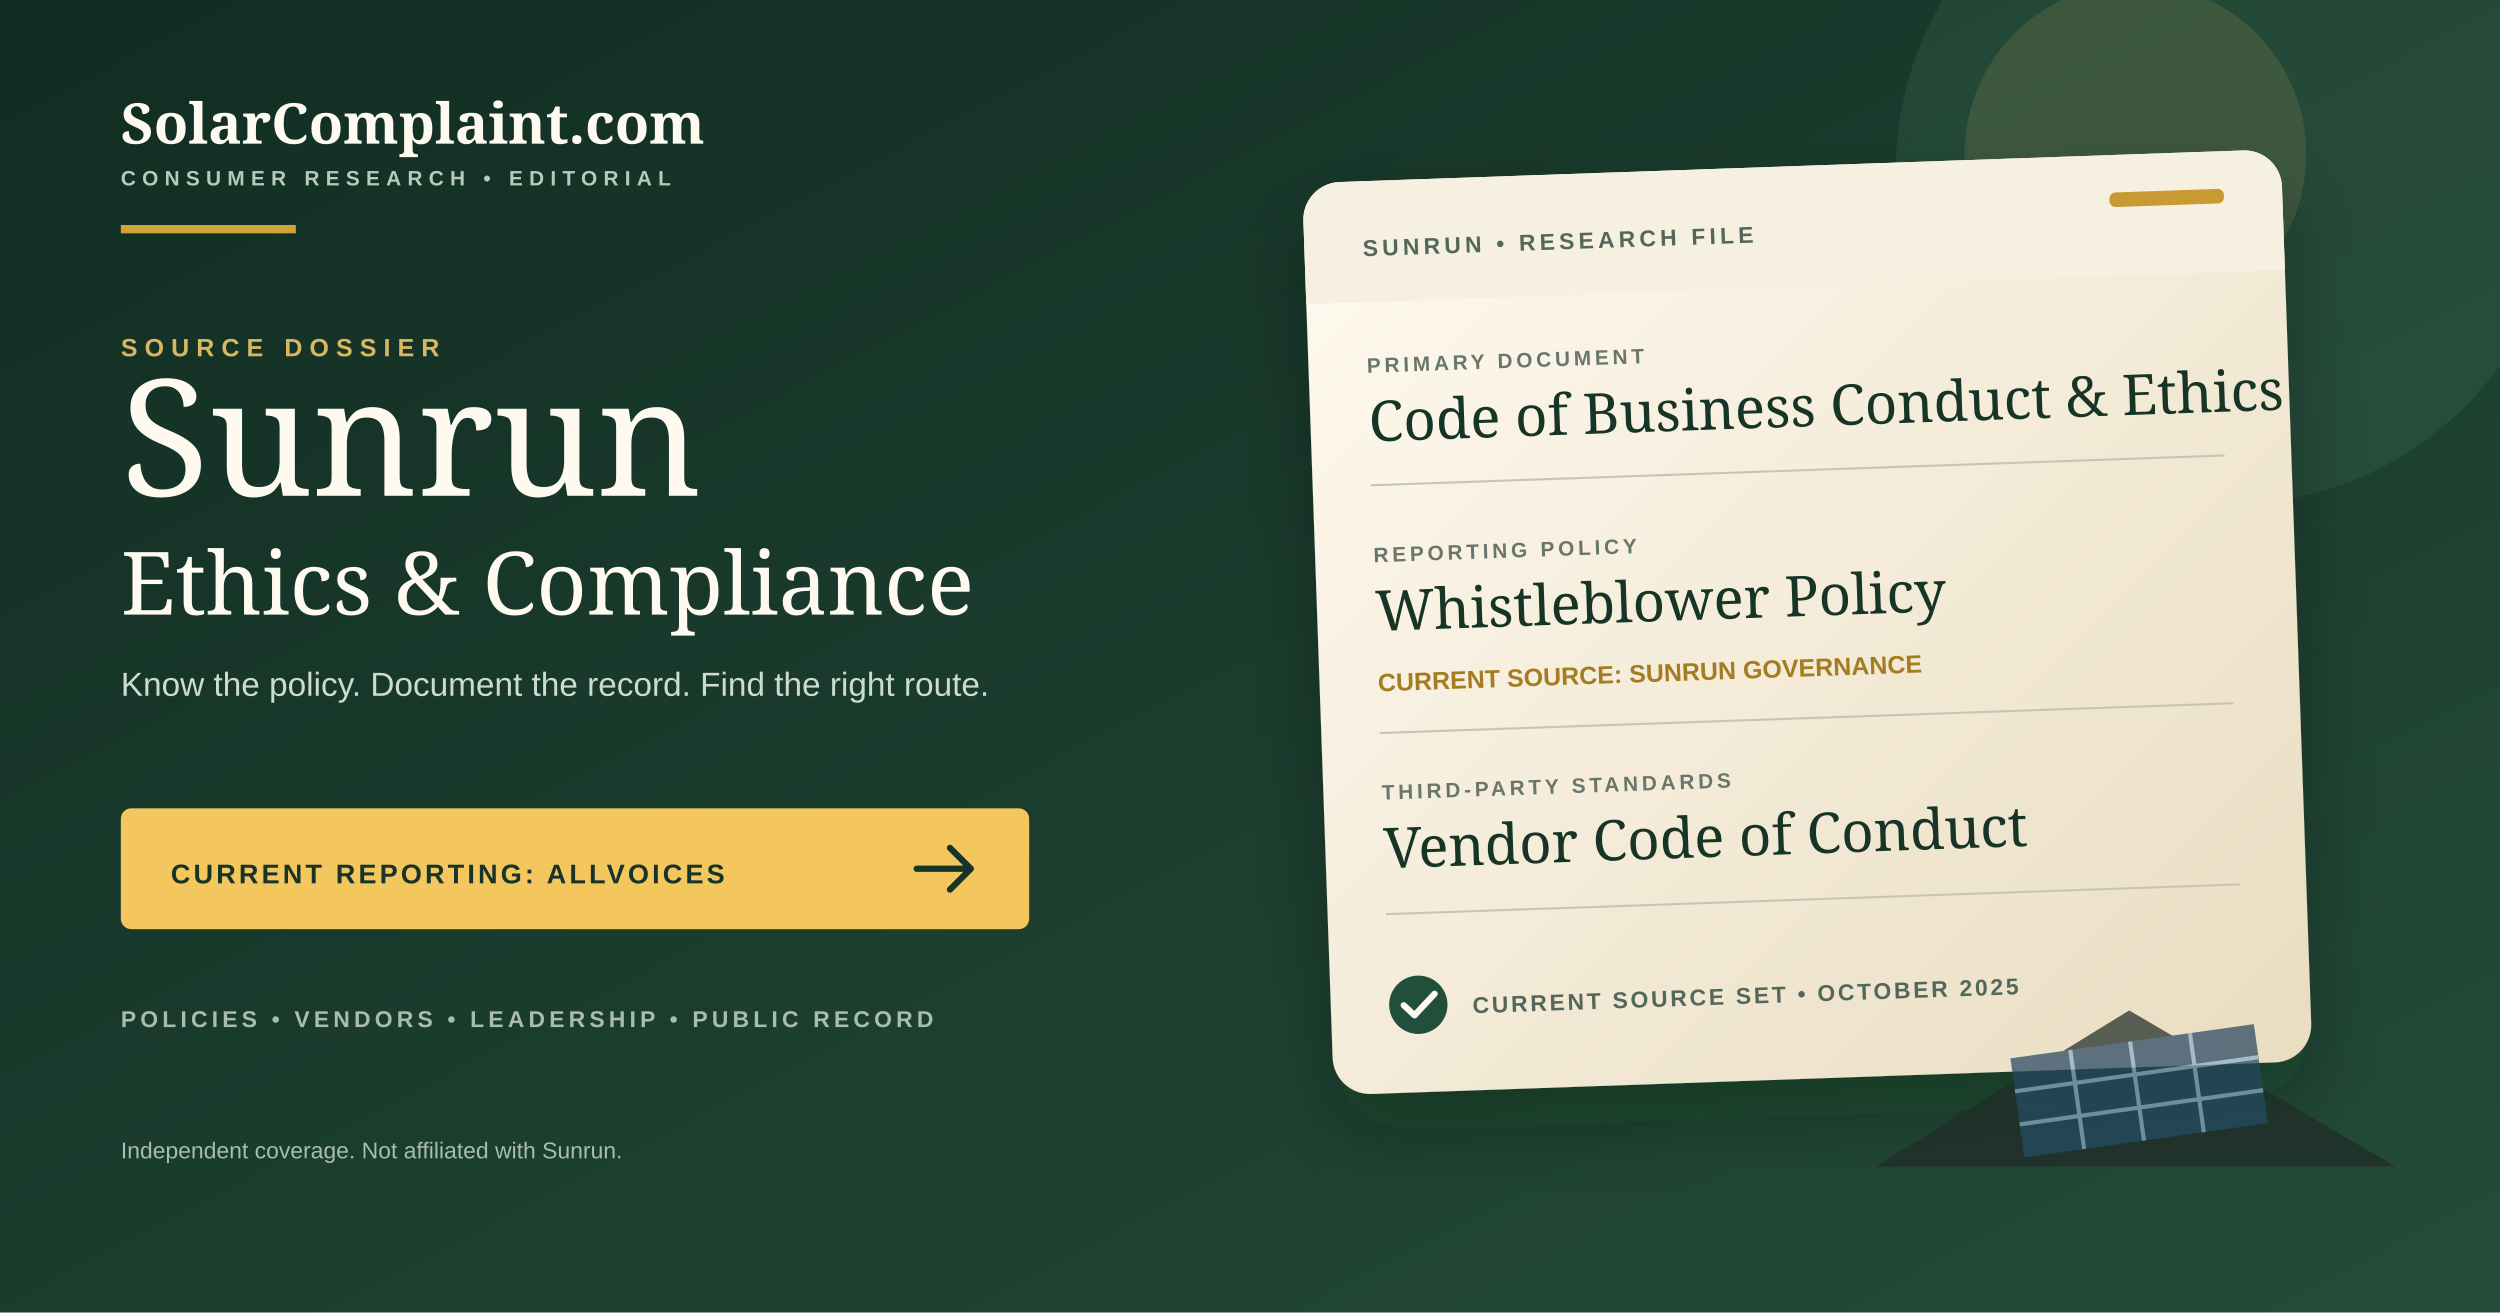
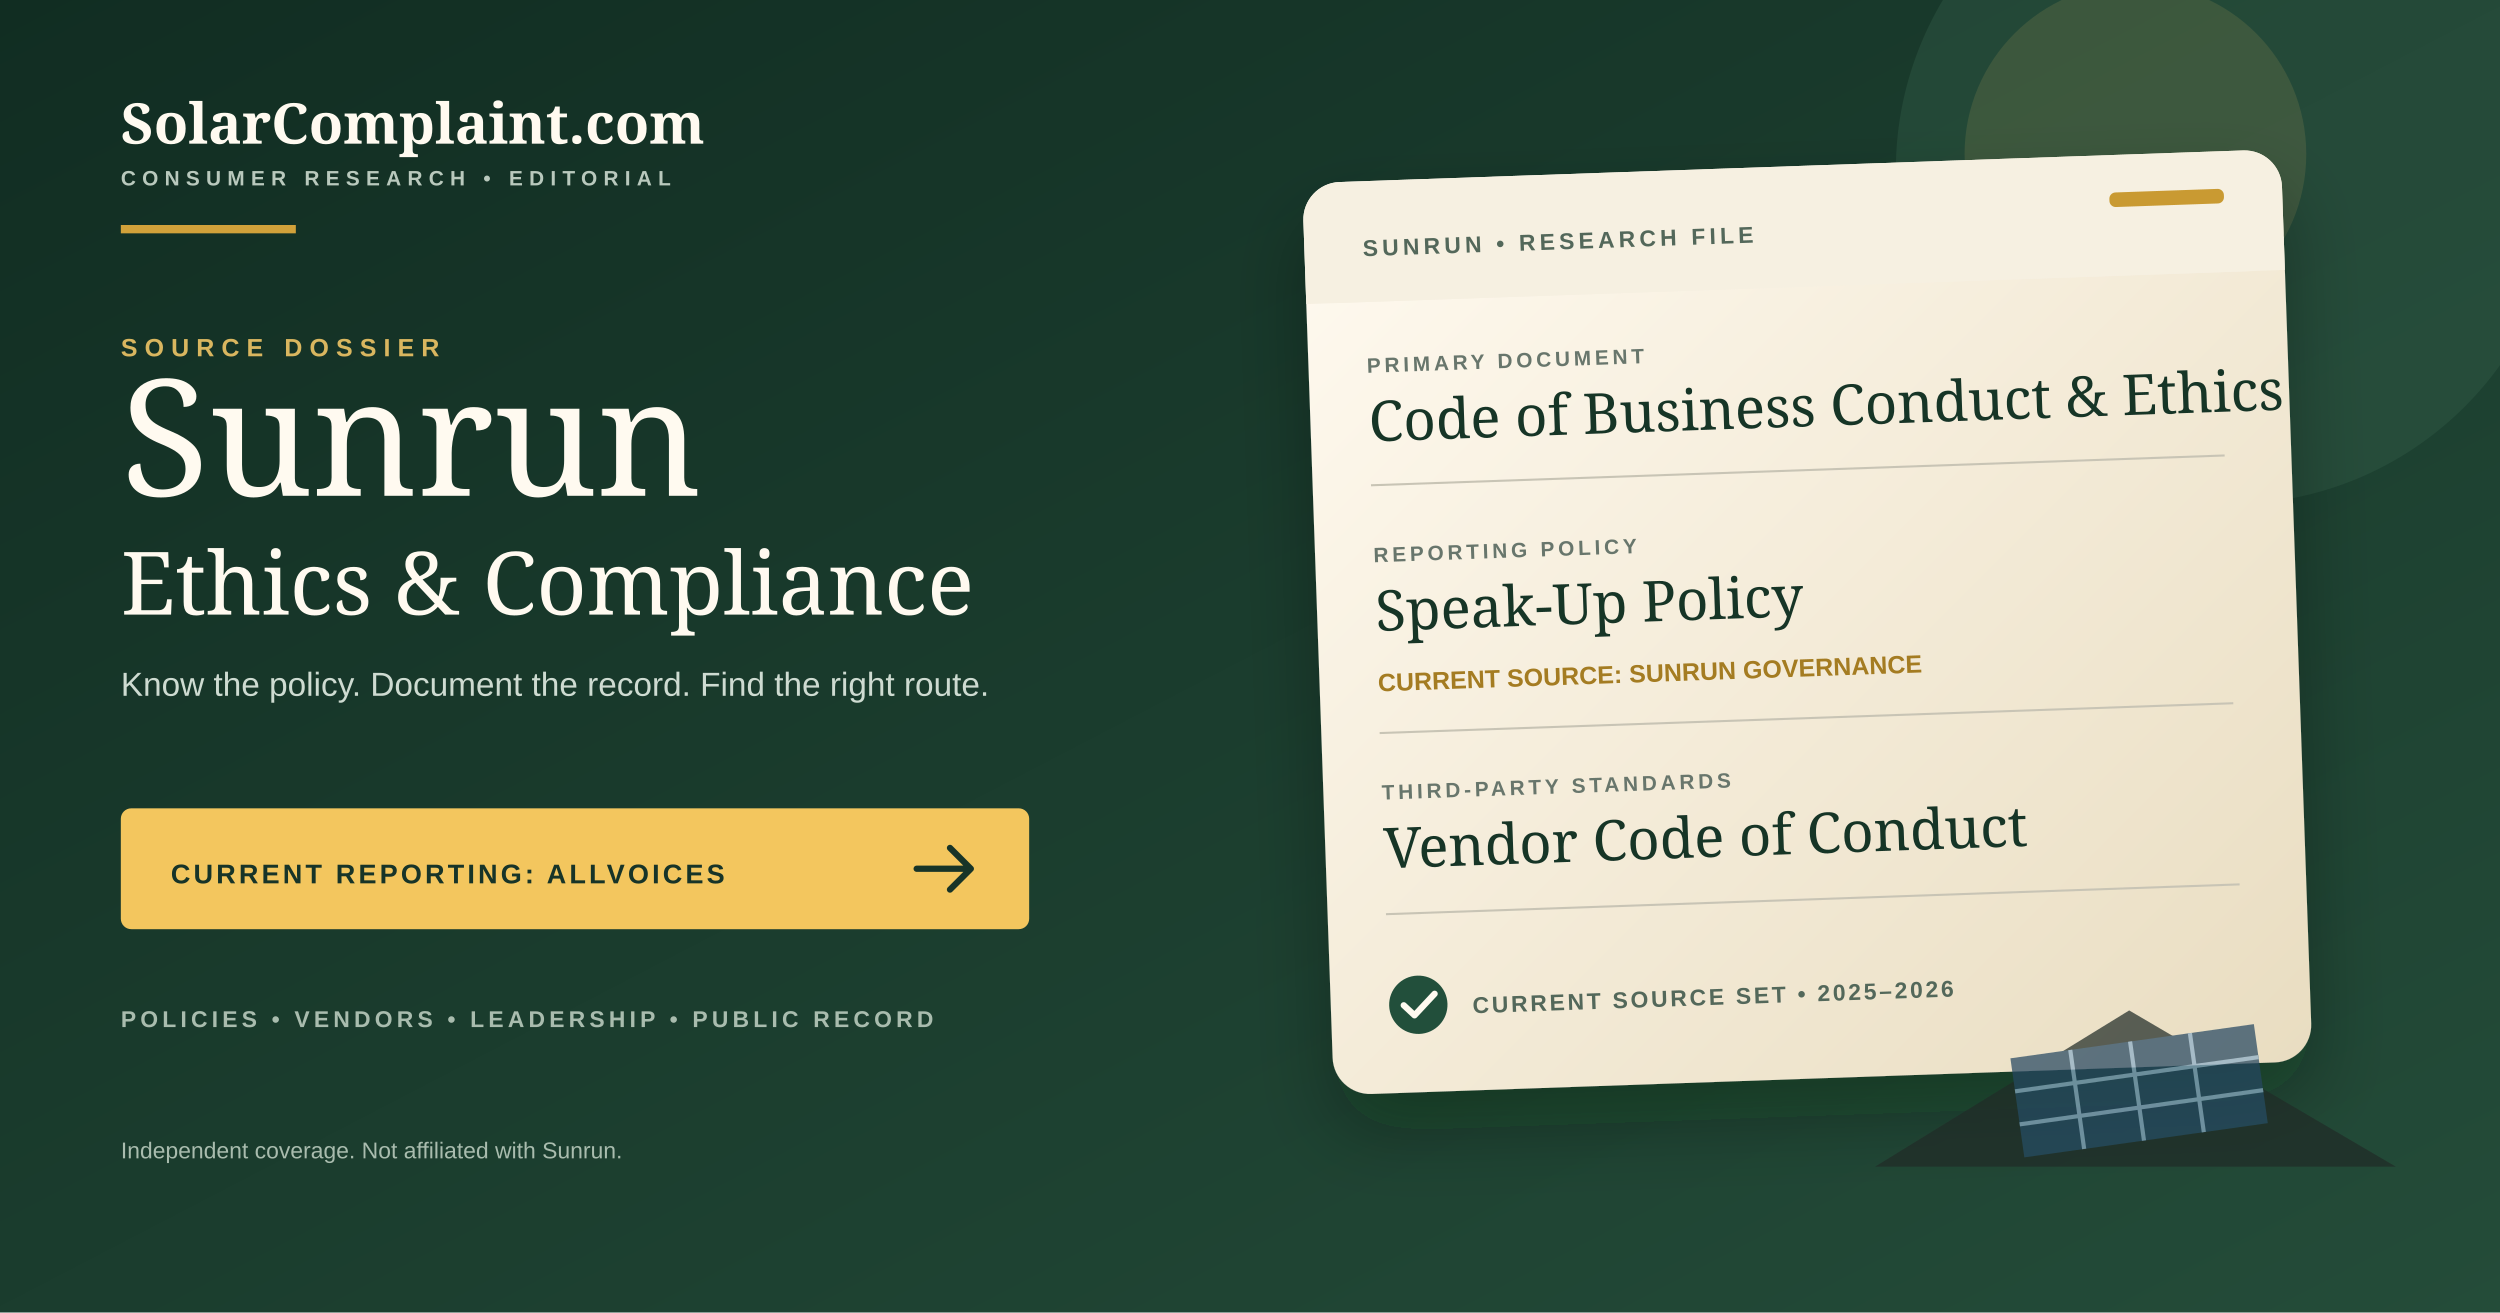
<svg xmlns="http://www.w3.org/2000/svg" width="1200" height="630" viewBox="0 0 1200 630" role="img" aria-labelledby="title desc">
  <defs>
    <linearGradient id="dark" x1="0" y1="0" x2="1" y2="1">
      <stop offset="0" stop-color="#112d22" />
      <stop offset="1" stop-color="#244c39" />
    </linearGradient>
    <linearGradient id="warm" x1="0" y1="0" x2="1" y2="1">
      <stop offset="0" stop-color="#fffaf0" />
      <stop offset="1" stop-color="#e9ddc1" />
    </linearGradient>
    <filter id="shadow" x="-30%" y="-30%" width="160%" height="160%">
      <feDropShadow dx="0" dy="18" stdDeviation="18" flood-color="#081811" flood-opacity=".3" />
    </filter>
  </defs>
  <rect width="1200" height="630" fill="url(#dark)" />
  <circle cx="1070" cy="82" r="160" fill="#345e49" opacity=".38" />
  <circle cx="1025" cy="74" r="82" fill="#e4bd67" opacity=".13" />
  <g transform="translate(58 48)">
    <text x="0" y="0" dominant-baseline="hanging" font-family="Georgia, serif" font-size="27" font-weight="700" fill="#fffaf0">SolarComplaint.com</text>
    <text x="0" y="41" font-family="Arial, sans-serif" font-size="10" font-weight="700" letter-spacing="3" fill="#b9c9bd">CONSUMER RESEARCH • EDITORIAL</text>
    <rect x="0" y="60" width="84" height="4" fill="#d1a13a" />
    <text x="0" y="123" font-family="Arial, sans-serif" font-size="12" font-weight="800" letter-spacing="3.4" fill="#d9b65f">SOURCE DOSSIER</text>
    <text x="0" y="190" font-family="Georgia, serif" font-size="78" fill="#fffaf0">Sunrun</text>
    <text x="0" y="247" font-family="Georgia, serif" font-size="42" fill="#fffaf0">Ethics &amp; Compliance</text>
    <text x="0" y="286" font-family="Arial, sans-serif" font-size="16" fill="#cedbd1">Know the policy. Document the record. Find the right route.</text>
    <g transform="translate(0 340)">
      <rect width="436" height="58" rx="5" fill="#f3c65e" />
      <text x="24" y="36" font-family="Arial, sans-serif" font-size="13" font-weight="900" letter-spacing="1.5" fill="#173428">CURRENT REPORTING: ALLVOICES</text>
      <path d="M382 29 H408 M398 19 L408 29 L398 39" fill="none" stroke="#173428" stroke-width="3" stroke-linecap="round" stroke-linejoin="round" />
    </g>
    <text x="0" y="445" font-family="Arial, sans-serif" font-size="11" font-weight="700" letter-spacing="2" fill="#a9bcae">POLICIES • VENDORS • LEADERSHIP • PUBLIC RECORD</text>
    <text x="0" y="508" font-family="Arial, sans-serif" font-size="11" fill="#a9bcae">Independent coverage. Not affiliated with Sunrun.</text>
  </g>
  <g transform="translate(625 88) rotate(-2)" filter="url(#shadow)">
    <rect x="0" y="0" width="470" height="438" rx="18" fill="url(#warm)" />
    <rect x="0" y="0" width="470" height="58" rx="18" fill="#f6f0e1" />
    <rect x="0" y="42" width="470" height="16" fill="#f6f0e1" />
    <text x="28" y="36" font-family="Arial, sans-serif" font-size="11" font-weight="900" letter-spacing="2" fill="#53675a">SUNRUN • RESEARCH FILE</text>
    <rect x="387" y="18" width="55" height="7" rx="3" fill="#c99a31" />
    <g transform="translate(28 92)">
      <text x="0" y="0" font-family="Arial, sans-serif" font-size="10" font-weight="800" letter-spacing="1.8" fill="#68766c">PRIMARY DOCUMENT</text>
      <text x="0" y="33" font-family="Georgia, serif" font-size="27" fill="#173428">Code of Business Conduct &amp; Ethics</text>
      <line x1="0" y1="54" x2="410" y2="54" stroke="#c8c4b5" />
    </g>
    <g transform="translate(28 183)">
      <text x="0" y="0" font-family="Arial, sans-serif" font-size="10" font-weight="800" letter-spacing="1.8" fill="#68766c">REPORTING POLICY</text>
-       <text x="0" y="33" font-family="Georgia, serif" font-size="27" fill="#173428">Whistleblower Policy</text>
+       <text x="0" y="33" font-family="Georgia, serif" font-size="27" fill="#173428">Speak-Up Policy</text>
      <text x="0" y="62" font-family="Arial, sans-serif" font-size="12" font-weight="800" fill="#a47b20">CURRENT SOURCE: SUNRUN GOVERNANCE</text>
      <line x1="0" y1="82" x2="410" y2="82" stroke="#c8c4b5" />
    </g>
    <g transform="translate(28 297)">
      <text x="0" y="0" font-family="Arial, sans-serif" font-size="10" font-weight="800" letter-spacing="1.8" fill="#68766c">THIRD-PARTY STANDARDS</text>
      <text x="0" y="33" font-family="Georgia, serif" font-size="27" fill="#173428">Vendor Code of Conduct</text>
      <line x1="0" y1="55" x2="410" y2="55" stroke="#c8c4b5" />
    </g>
    <g transform="translate(28 382)">
      <circle cx="14" cy="14" r="14" fill="#214f3b" />
      <path d="M7 14 L12 19 L22 9" fill="none" stroke="#fffaf0" stroke-width="3" stroke-linecap="round" stroke-linejoin="round" />
-       <text x="40" y="19" font-family="Arial, sans-serif" font-size="11" font-weight="800" letter-spacing="1.3" fill="#53675a">CURRENT SOURCE SET • OCTOBER 2025</text>
+       <text x="40" y="19" font-family="Arial, sans-serif" font-size="11" font-weight="800" letter-spacing="1.3" fill="#53675a">CURRENT SOURCE SET • 2025–2026</text>
    </g>
  </g>
  <g transform="translate(900 485)" opacity=".72">
    <path d="M0 75 L122 0 L250 75 Z" fill="#202b27" />
    <g transform="translate(65 23) rotate(-8)">
      <rect width="118" height="48" fill="#254761" />
      <path d="M0 16 H118 M0 32 H118 M29 0 V48 M58 0 V48 M87 0 V48" stroke="#8cadc7" stroke-width="2" />
    </g>
  </g>
</svg>
